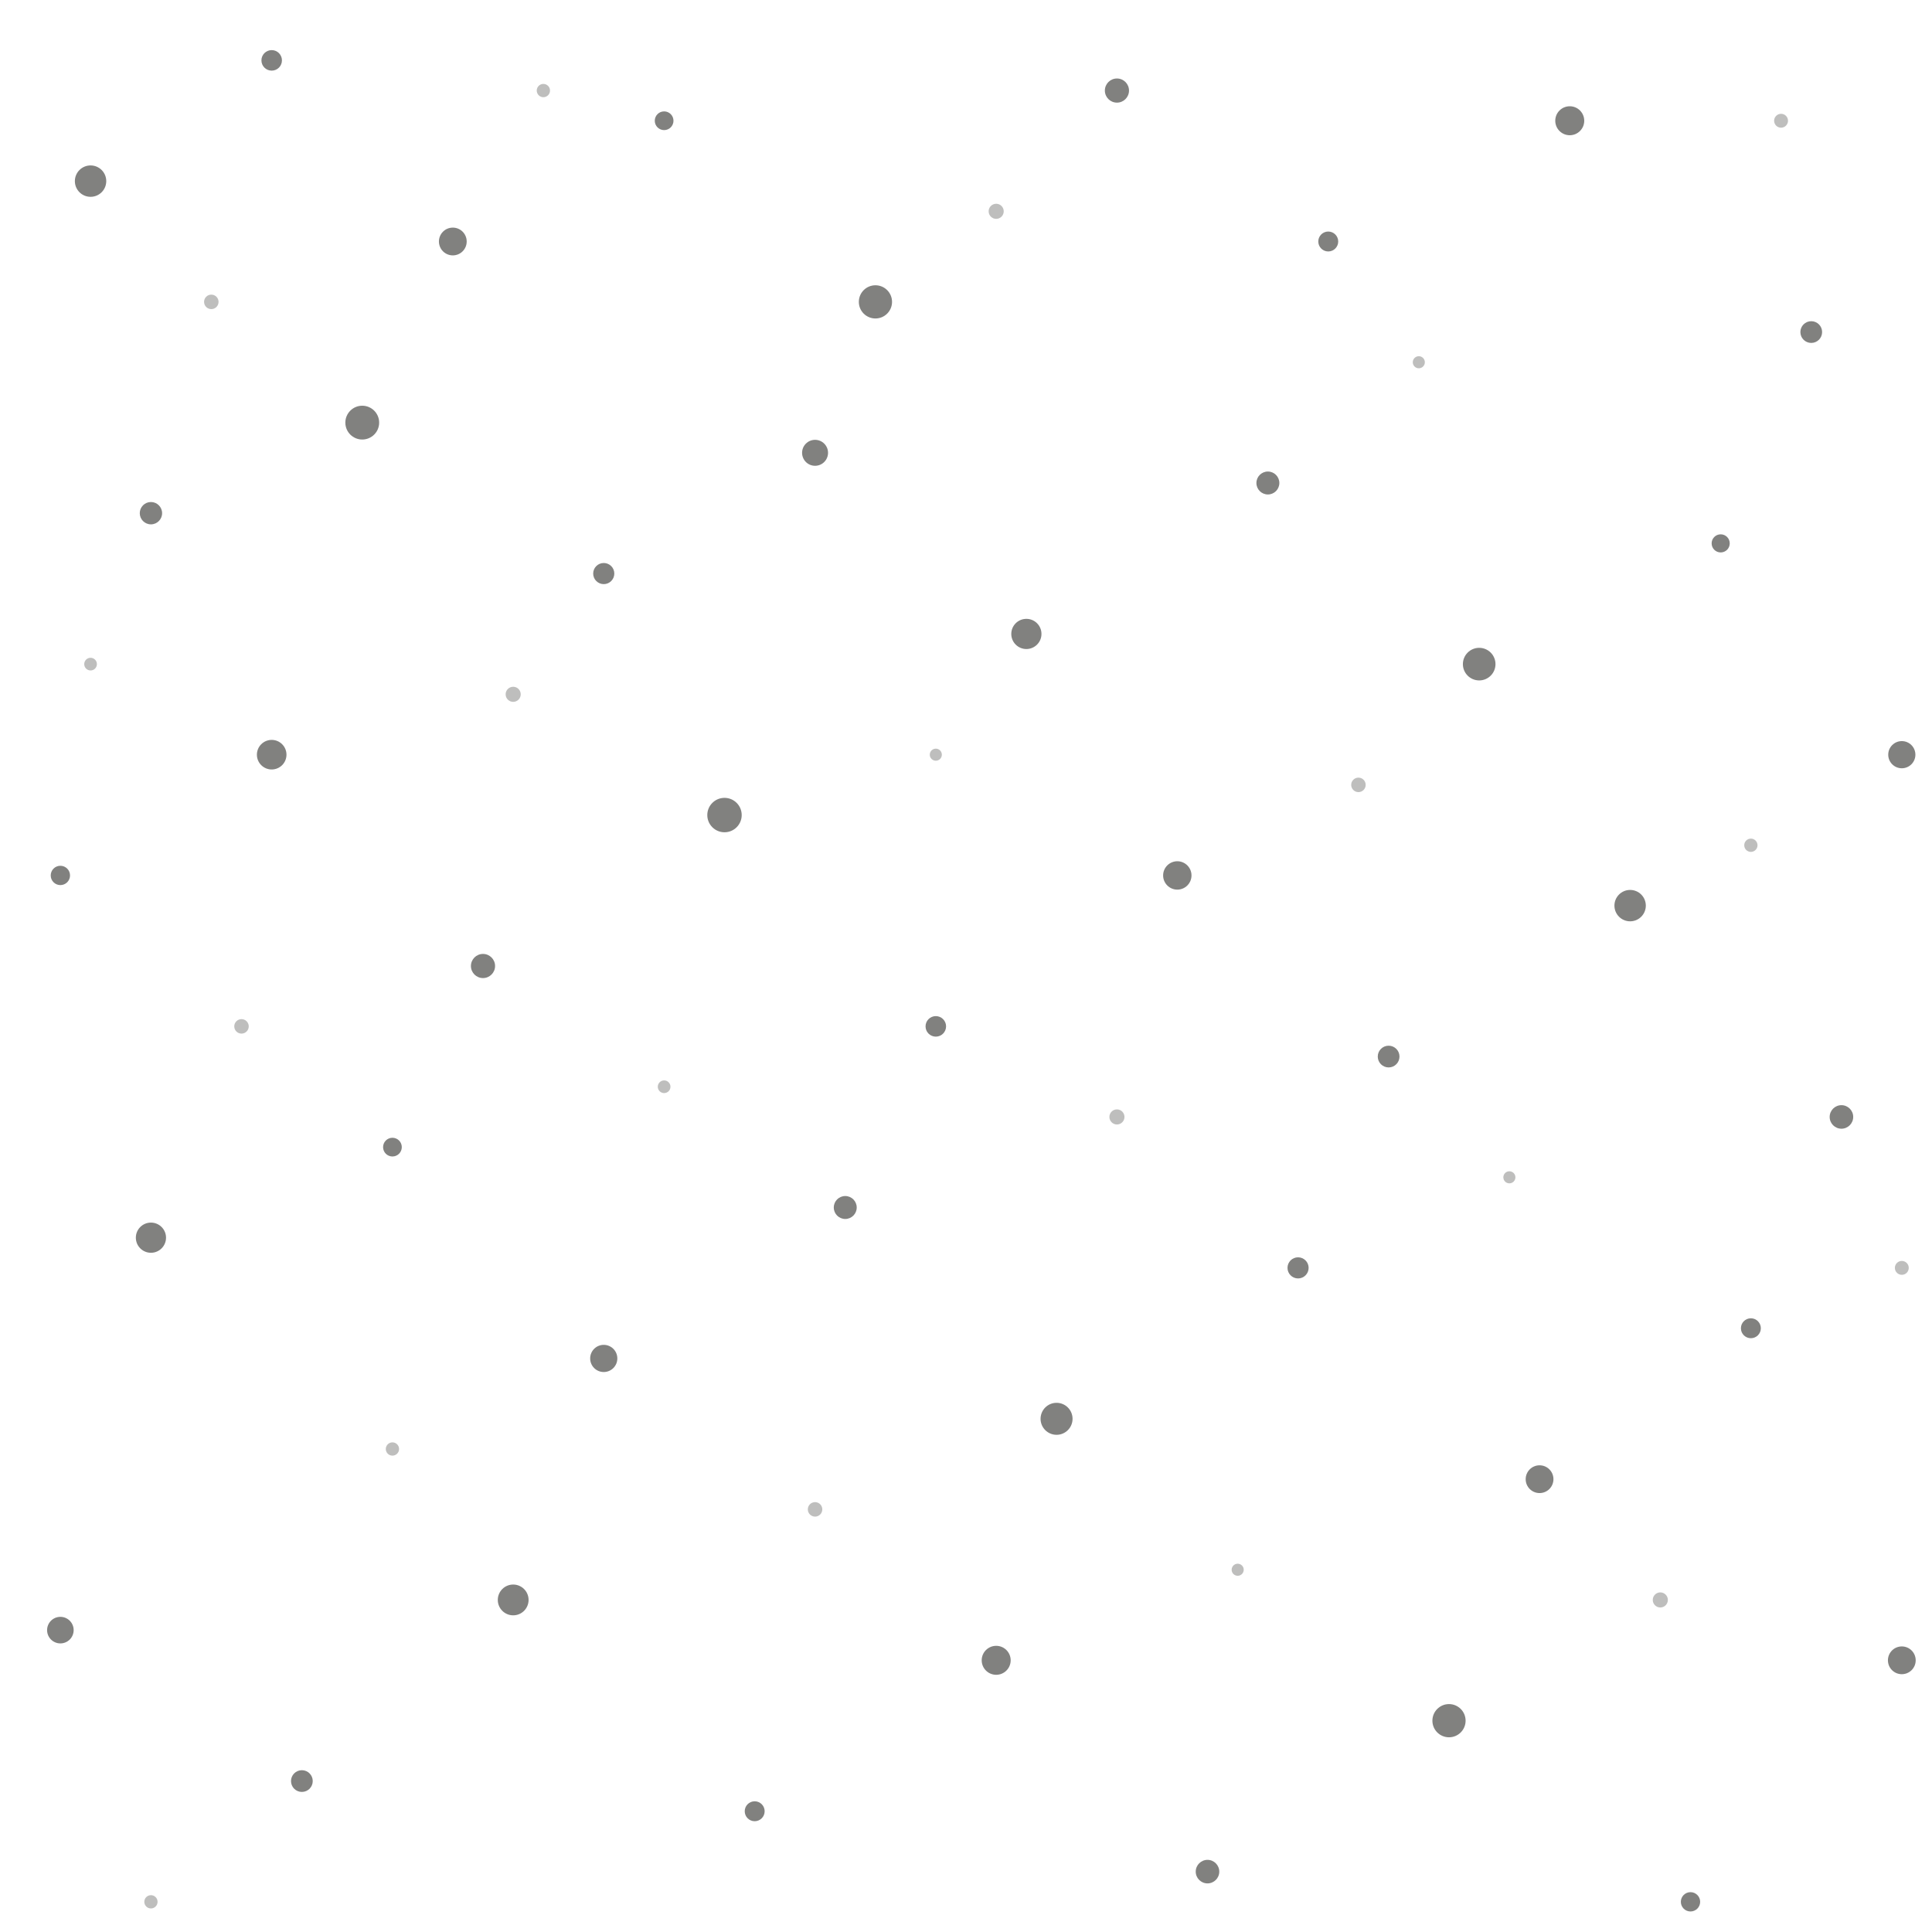
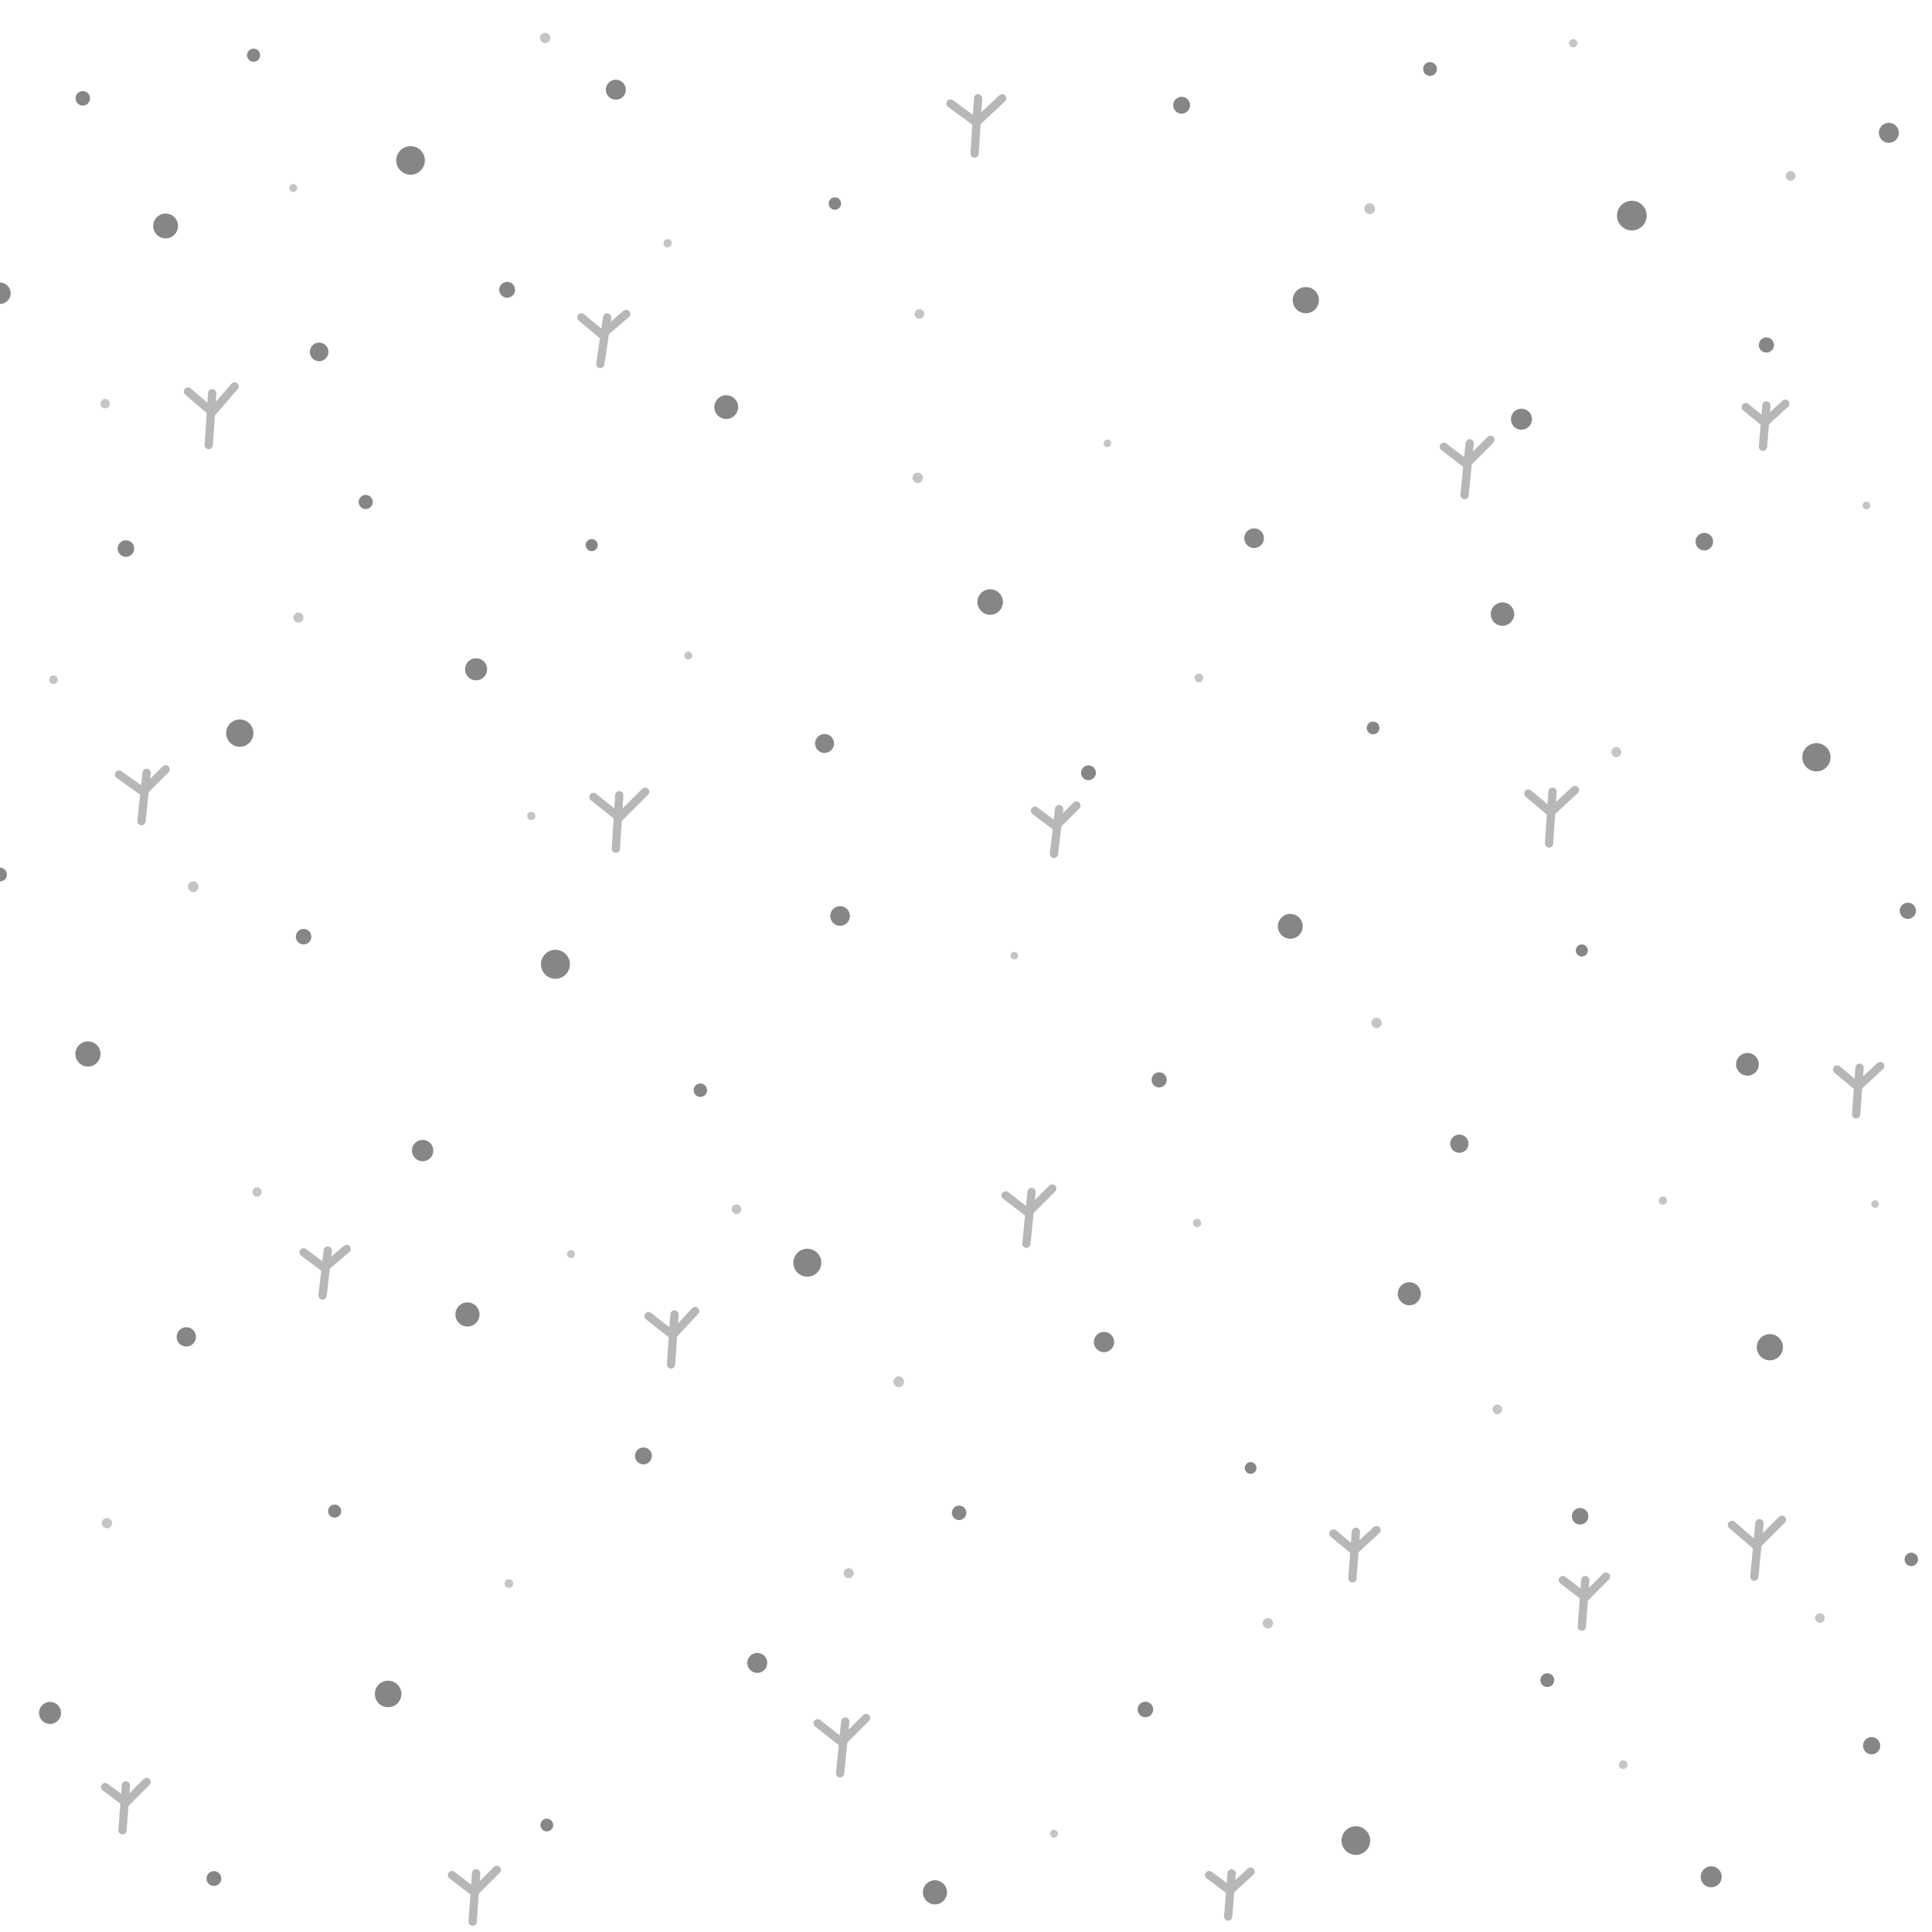
- <svg xmlns="http://www.w3.org/2000/svg" width="64" height="64" viewBox="0 0 64 64">
-   <g fill="#171713" opacity=".54">
-     <circle cx="3" cy="6" r=".52" />
-     <circle cx="9" cy="2" r=".34" />
-     <circle cx="15" cy="8" r=".46" />
-     <circle cx="22" cy="4" r=".31" />
-     <circle cx="29" cy="10" r=".55" />
-     <circle cx="37" cy="3" r=".4" />
-     <circle cx="44" cy="8" r=".33" />
-     <circle cx="52" cy="4" r=".48" />
-     <circle cx="60" cy="11" r=".36" />
-     <circle cx="5" cy="17" r=".37" />
-     <circle cx="12" cy="14" r=".56" />
-     <circle cx="20" cy="19" r=".35" />
-     <circle cx="27" cy="15" r=".43" />
-     <circle cx="34" cy="21" r=".5" />
-     <circle cx="42" cy="16" r=".38" />
-     <circle cx="49" cy="22" r=".54" />
-     <circle cx="57" cy="18" r=".3" />
-     <circle cx="63" cy="25" r=".45" />
-     <circle cx="2" cy="29" r=".32" />
-     <circle cx="9" cy="25" r=".49" />
-     <circle cx="16" cy="32" r=".4" />
-     <circle cx="24" cy="27" r=".57" />
-     <circle cx="31" cy="34" r=".34" />
-     <circle cx="39" cy="29" r=".47" />
-     <circle cx="46" cy="35" r=".36" />
-     <circle cx="54" cy="30" r=".52" />
-     <circle cx="61" cy="37" r=".39" />
-     <circle cx="5" cy="41" r=".5" />
-     <circle cx="13" cy="38" r=".31" />
-     <circle cx="20" cy="45" r=".45" />
-     <circle cx="28" cy="40" r=".38" />
-     <circle cx="35" cy="47" r=".53" />
-     <circle cx="43" cy="42" r=".35" />
-     <circle cx="51" cy="49" r=".46" />
-     <circle cx="58" cy="44" r=".33" />
-     <circle cx="2" cy="54" r=".44" />
-     <circle cx="10" cy="59" r=".36" />
-     <circle cx="17" cy="53" r=".51" />
-     <circle cx="25" cy="60" r=".33" />
-     <circle cx="33" cy="55" r=".48" />
-     <circle cx="40" cy="62" r=".39" />
-     <circle cx="48" cy="57" r=".55" />
-     <circle cx="56" cy="63" r=".32" />
-     <circle cx="63" cy="55" r=".46" />
+ <svg xmlns="http://www.w3.org/2000/svg" width="128" height="128" viewBox="0 0 112 112">
+   <g fill="#171713" opacity=".52">
+     <circle cx="0" cy="17" r=".62" />
+     <circle cx="4.8" cy="5.7" r=".42" />
+     <circle cx="9.6" cy="13.1" r=".72" />
+     <circle cx="14.7" cy="3.2" r=".38" />
+     <circle cx="18.5" cy="20.4" r=".54" />
+     <circle cx="23.8" cy="9.3" r=".83" />
+     <circle cx="29.4" cy="16.8" r=".46" />
+     <circle cx="35.7" cy="5.2" r=".58" />
+     <circle cx="42.1" cy="23.6" r=".69" />
+     <circle cx="48.4" cy="11.8" r=".36" />
+     <circle cx="68.5" cy="6.1" r=".49" />
+     <circle cx="75.7" cy="17.4" r=".76" />
+     <circle cx="82.9" cy="4" r=".4" />
+     <circle cx="88.2" cy="24.3" r=".61" />
+     <circle cx="94.6" cy="12.5" r=".86" />
+     <circle cx="102.4" cy="20" r=".44" />
+     <circle cx="109.5" cy="7.7" r=".58" />
+     <circle cx="7.3" cy="31.8" r=".48" />
+     <circle cx="13.9" cy="42.5" r=".79" />
+     <circle cx="21.2" cy="29.1" r=".41" />
+     <circle cx="27.6" cy="38.8" r=".64" />
+     <circle cx="34.3" cy="31.6" r=".35" />
+     <circle cx="47.8" cy="43.1" r=".55" />
+     <circle cx="57.4" cy="34.9" r=".74" />
+     <circle cx="63.1" cy="44.8" r=".43" />
+     <circle cx="72.7" cy="31.2" r=".57" />
+     <circle cx="79.6" cy="42.2" r=".37" />
+     <circle cx="87.1" cy="35.6" r=".68" />
+     <circle cx="98.8" cy="31.4" r=".51" />
+     <circle cx="105.3" cy="43.9" r=".82" />
+     <circle cx="0" cy="50.7" r=".4" />
+     <circle cx="5.1" cy="61.1" r=".73" />
+     <circle cx="17.6" cy="54.3" r=".45" />
+     <circle cx="24.5" cy="66.7" r=".62" />
+     <circle cx="32.2" cy="55.9" r=".84" />
+     <circle cx="40.6" cy="63.2" r=".39" />
+     <circle cx="48.7" cy="53.1" r=".57" />
+     <circle cx="67.2" cy="62.6" r=".44" />
+     <circle cx="74.8" cy="53.7" r=".72" />
+     <circle cx="84.6" cy="66.3" r=".53" />
+     <circle cx="91.7" cy="55.1" r=".35" />
+     <circle cx="101.3" cy="61.7" r=".66" />
+     <circle cx="110.6" cy="52.8" r=".47" />
+     <circle cx="10.8" cy="77.5" r=".56" />
+     <circle cx="19.4" cy="87.6" r=".38" />
+     <circle cx="27.1" cy="76.2" r=".7" />
+     <circle cx="37.3" cy="84.4" r=".49" />
+     <circle cx="46.8" cy="73.2" r=".81" />
+     <circle cx="55.6" cy="87.7" r=".42" />
+     <circle cx="64" cy="77.8" r=".59" />
+     <circle cx="72.5" cy="85.1" r=".34" />
+     <circle cx="81.7" cy="75" r=".67" />
+     <circle cx="91.6" cy="87.9" r=".48" />
+     <circle cx="102.6" cy="78.1" r=".76" />
+     <circle cx="110.8" cy="90.4" r=".39" />
+     <circle cx="2.9" cy="99.3" r=".64" />
+     <circle cx="12.4" cy="108.9" r=".43" />
+     <circle cx="22.5" cy="98.2" r=".77" />
+     <circle cx="31.7" cy="105.8" r=".37" />
+     <circle cx="43.9" cy="96.4" r=".58" />
+     <circle cx="54.2" cy="109.7" r=".7" />
+     <circle cx="66.4" cy="99.1" r=".45" />
+     <circle cx="78.6" cy="106.7" r=".83" />
+     <circle cx="89.7" cy="97.4" r=".4" />
+     <circle cx="99.2" cy="108.8" r=".61" />
+     <circle cx="108.5" cy="101.2" r=".5" />
  </g>
-   <g fill="#171713" opacity=".28">
-     <circle cx="7" cy="10" r=".24" />
-     <circle cx="18" cy="3" r=".22" />
-     <circle cx="33" cy="7" r=".25" />
-     <circle cx="47" cy="12" r=".2" />
-     <circle cx="59" cy="4" r=".23" />
-     <circle cx="3" cy="22" r=".21" />
-     <circle cx="17" cy="23" r=".25" />
-     <circle cx="31" cy="25" r=".2" />
-     <circle cx="45" cy="26" r=".24" />
-     <circle cx="58" cy="28" r=".22" />
-     <circle cx="8" cy="34" r=".24" />
-     <circle cx="22" cy="36" r=".21" />
-     <circle cx="37" cy="37" r=".25" />
-     <circle cx="50" cy="39" r=".2" />
-     <circle cx="63" cy="42" r=".23" />
-     <circle cx="13" cy="48" r=".22" />
-     <circle cx="27" cy="50" r=".24" />
-     <circle cx="41" cy="52" r=".2" />
-     <circle cx="55" cy="53" r=".25" />
-     <circle cx="5" cy="63" r=".22" />
+   <g fill="#171713" opacity=".25">
+     <circle cx="6.1" cy="23.4" r=".27" />
+     <circle cx="17" cy="10.9" r=".23" />
+     <circle cx="31.6" cy="2.2" r=".3" />
+     <circle cx="38.7" cy="14.1" r=".24" />
+     <circle cx="53.3" cy="18.2" r=".28" />
+     <circle cx="64.2" cy="25.7" r=".22" />
+     <circle cx="79.4" cy="12.1" r=".31" />
+     <circle cx="91.2" cy="2.5" r=".24" />
+     <circle cx="103.8" cy="10.2" r=".28" />
+     <circle cx="3.1" cy="39.4" r=".25" />
+     <circle cx="17.3" cy="35.8" r=".29" />
+     <circle cx="39.9" cy="38" r=".23" />
+     <circle cx="53.2" cy="27.7" r=".3" />
+     <circle cx="69.5" cy="39.3" r=".25" />
+     <circle cx="93.7" cy="43.6" r=".29" />
+     <circle cx="108.2" cy="29.3" r=".22" />
+     <circle cx="11.2" cy="51.4" r=".31" />
+     <circle cx="30.8" cy="47.3" r=".24" />
+     <circle cx="42.7" cy="70.1" r=".28" />
+     <circle cx="58.8" cy="55.4" r=".22" />
+     <circle cx="79.8" cy="59.3" r=".3" />
+     <circle cx="96.4" cy="69.6" r=".24" />
+     <circle cx="14.9" cy="69.1" r=".27" />
+     <circle cx="33.1" cy="72.7" r=".23" />
+     <circle cx="52.1" cy="80.1" r=".31" />
+     <circle cx="69.4" cy="70.9" r=".24" />
+     <circle cx="86.8" cy="81.7" r=".28" />
+     <circle cx="108.7" cy="69.8" r=".22" />
+     <circle cx="6.2" cy="88.3" r=".3" />
+     <circle cx="29.5" cy="91.8" r=".25" />
+     <circle cx="49.2" cy="91.2" r=".29" />
+     <circle cx="61.1" cy="106.3" r=".23" />
+     <circle cx="73.5" cy="94.1" r=".3" />
+     <circle cx="94.1" cy="102.3" r=".25" />
+     <circle cx="105.5" cy="93.8" r=".28" />
+   </g>
+   <g fill="none" stroke="#171713" stroke-linecap="round" stroke-linejoin="round" stroke-width=".48" opacity=".31">
+     <path d="m12.1 25.8.2-3m0 1.1-1.4-1.2m1.4 1.2 1.3-1.5M34.8 21.1l.4-2.7m-.3 1-1.2-1m1.2 1 1.4-1.2M56.5 8.9l.2-3.2m-.1 1.4L55.1 6m1.5 1.1 1.5-1.4M84.9 28.7l.3-3m-.2 1.2-1.3-1m1.3 1 1.4-1.4M102.2 25.9l.2-2.4m-.1 1-1.1-.9m1.1.9 1.2-1.1" />
+     <path d="m8.2 47.6.3-2.8m-.2 1.1-1.4-1m1.4 1 1.3-1.3M35.7 49.2l.2-3.1m0 1.3-1.5-1.2m1.5 1.2 1.5-1.5M61.1 49.5l.3-2.6m-.2 1-1.2-.9m1.2.9 1.2-1.2M89.8 48.9l.2-3m-.1 1.2-1.3-1.1m1.3 1.1 1.4-1.3M107.6 64.6l.2-2.7m-.1 1.1-1.2-1m1.2 1 1.3-1.2" />
+     <path d="m18.7 75.1.3-2.6m-.2 1-1.2-.9m1.2.9 1.3-1.1M38.9 79.1l.2-2.9m-.1 1.2-1.4-1.1m1.4 1.1 1.3-1.4M59.5 72.1l.3-3m-.2 1.2-1.3-1m1.3 1 1.4-1.4M78.4 91.5l.2-2.7m-.1 1.1-1.2-1m1.2 1 1.3-1.2M101.7 91.4l.3-3.1m-.2 1.3-1.4-1.2m1.4 1.2 1.5-1.5" />
+     <path d="m7.1 106.1.2-2.6m0 1-1.2-.9m1.2.9 1.2-1.2M27.4 111.4l.2-2.8m-.1 1.1-1.3-1m1.3 1 1.3-1.3M48.7 102.8l.3-3m-.2 1.2-1.4-1.1m1.4 1.1 1.4-1.4M71.2 111.1l.2-2.5m-.1 1-1.2-.9m1.2.9 1.2-1.1M91.7 94.3l.2-2.7m0 1-1.3-1m1.3 1 1.2-1.2" />
  </g>
</svg>
